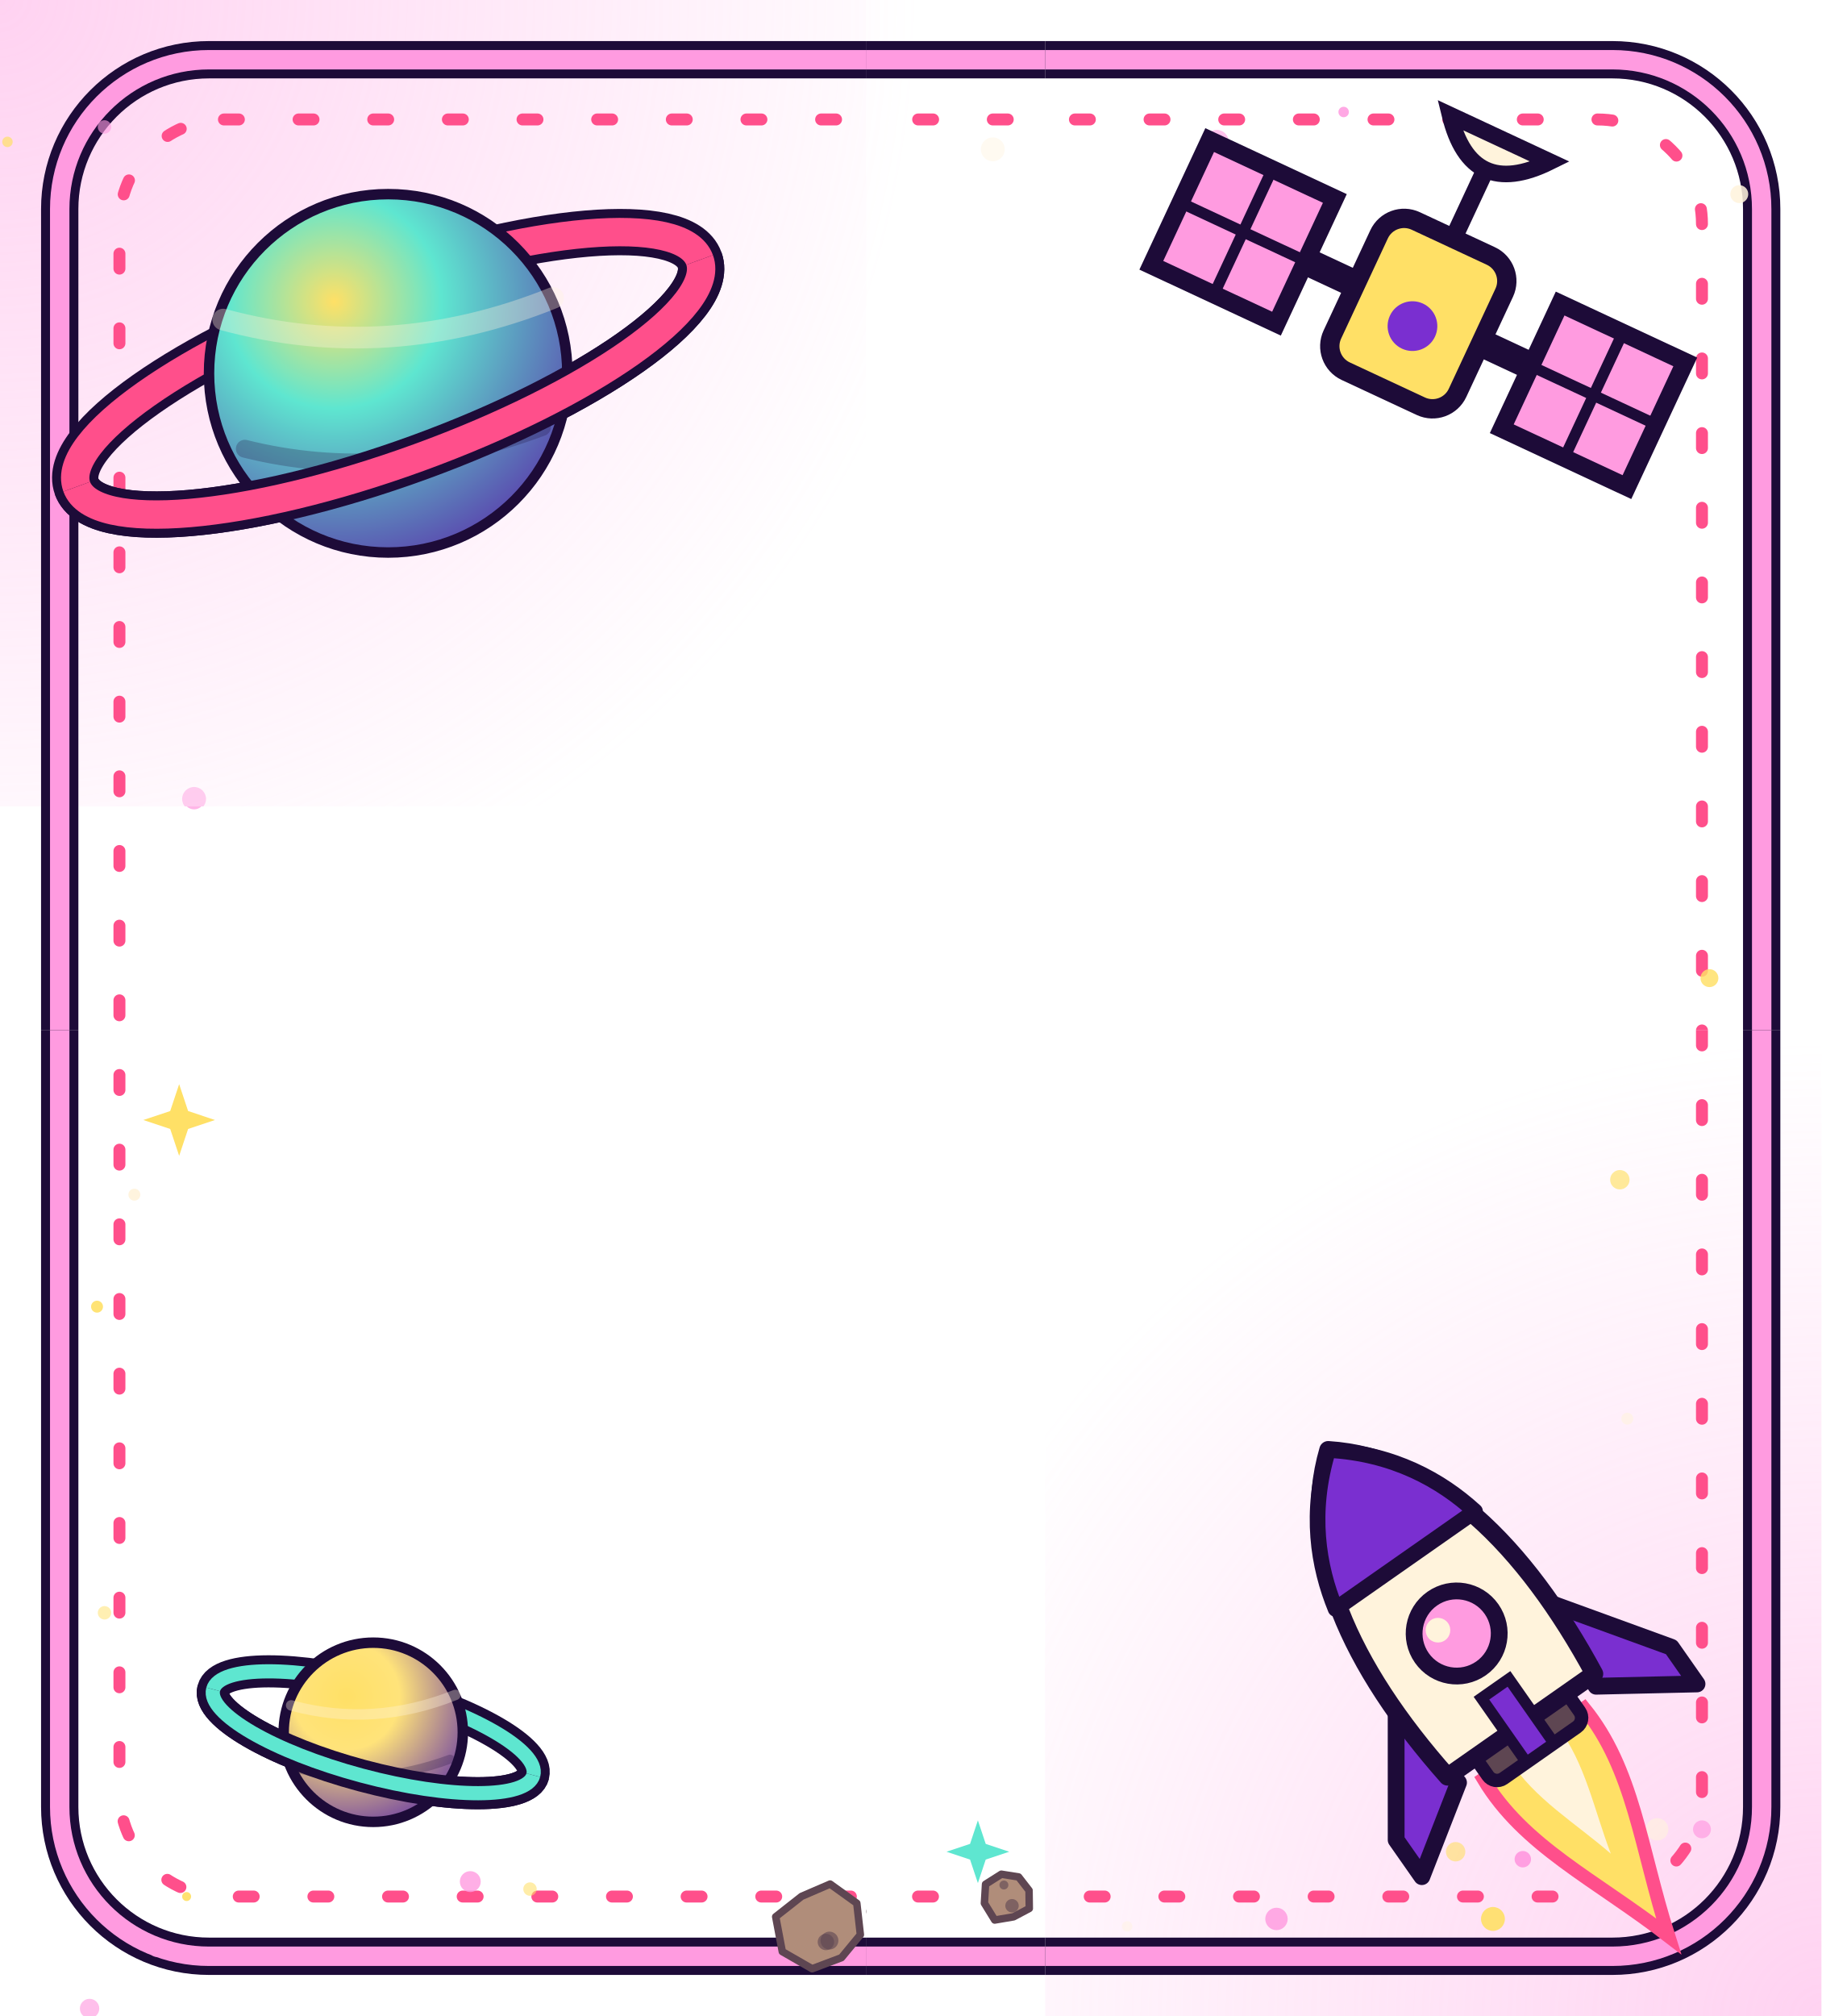
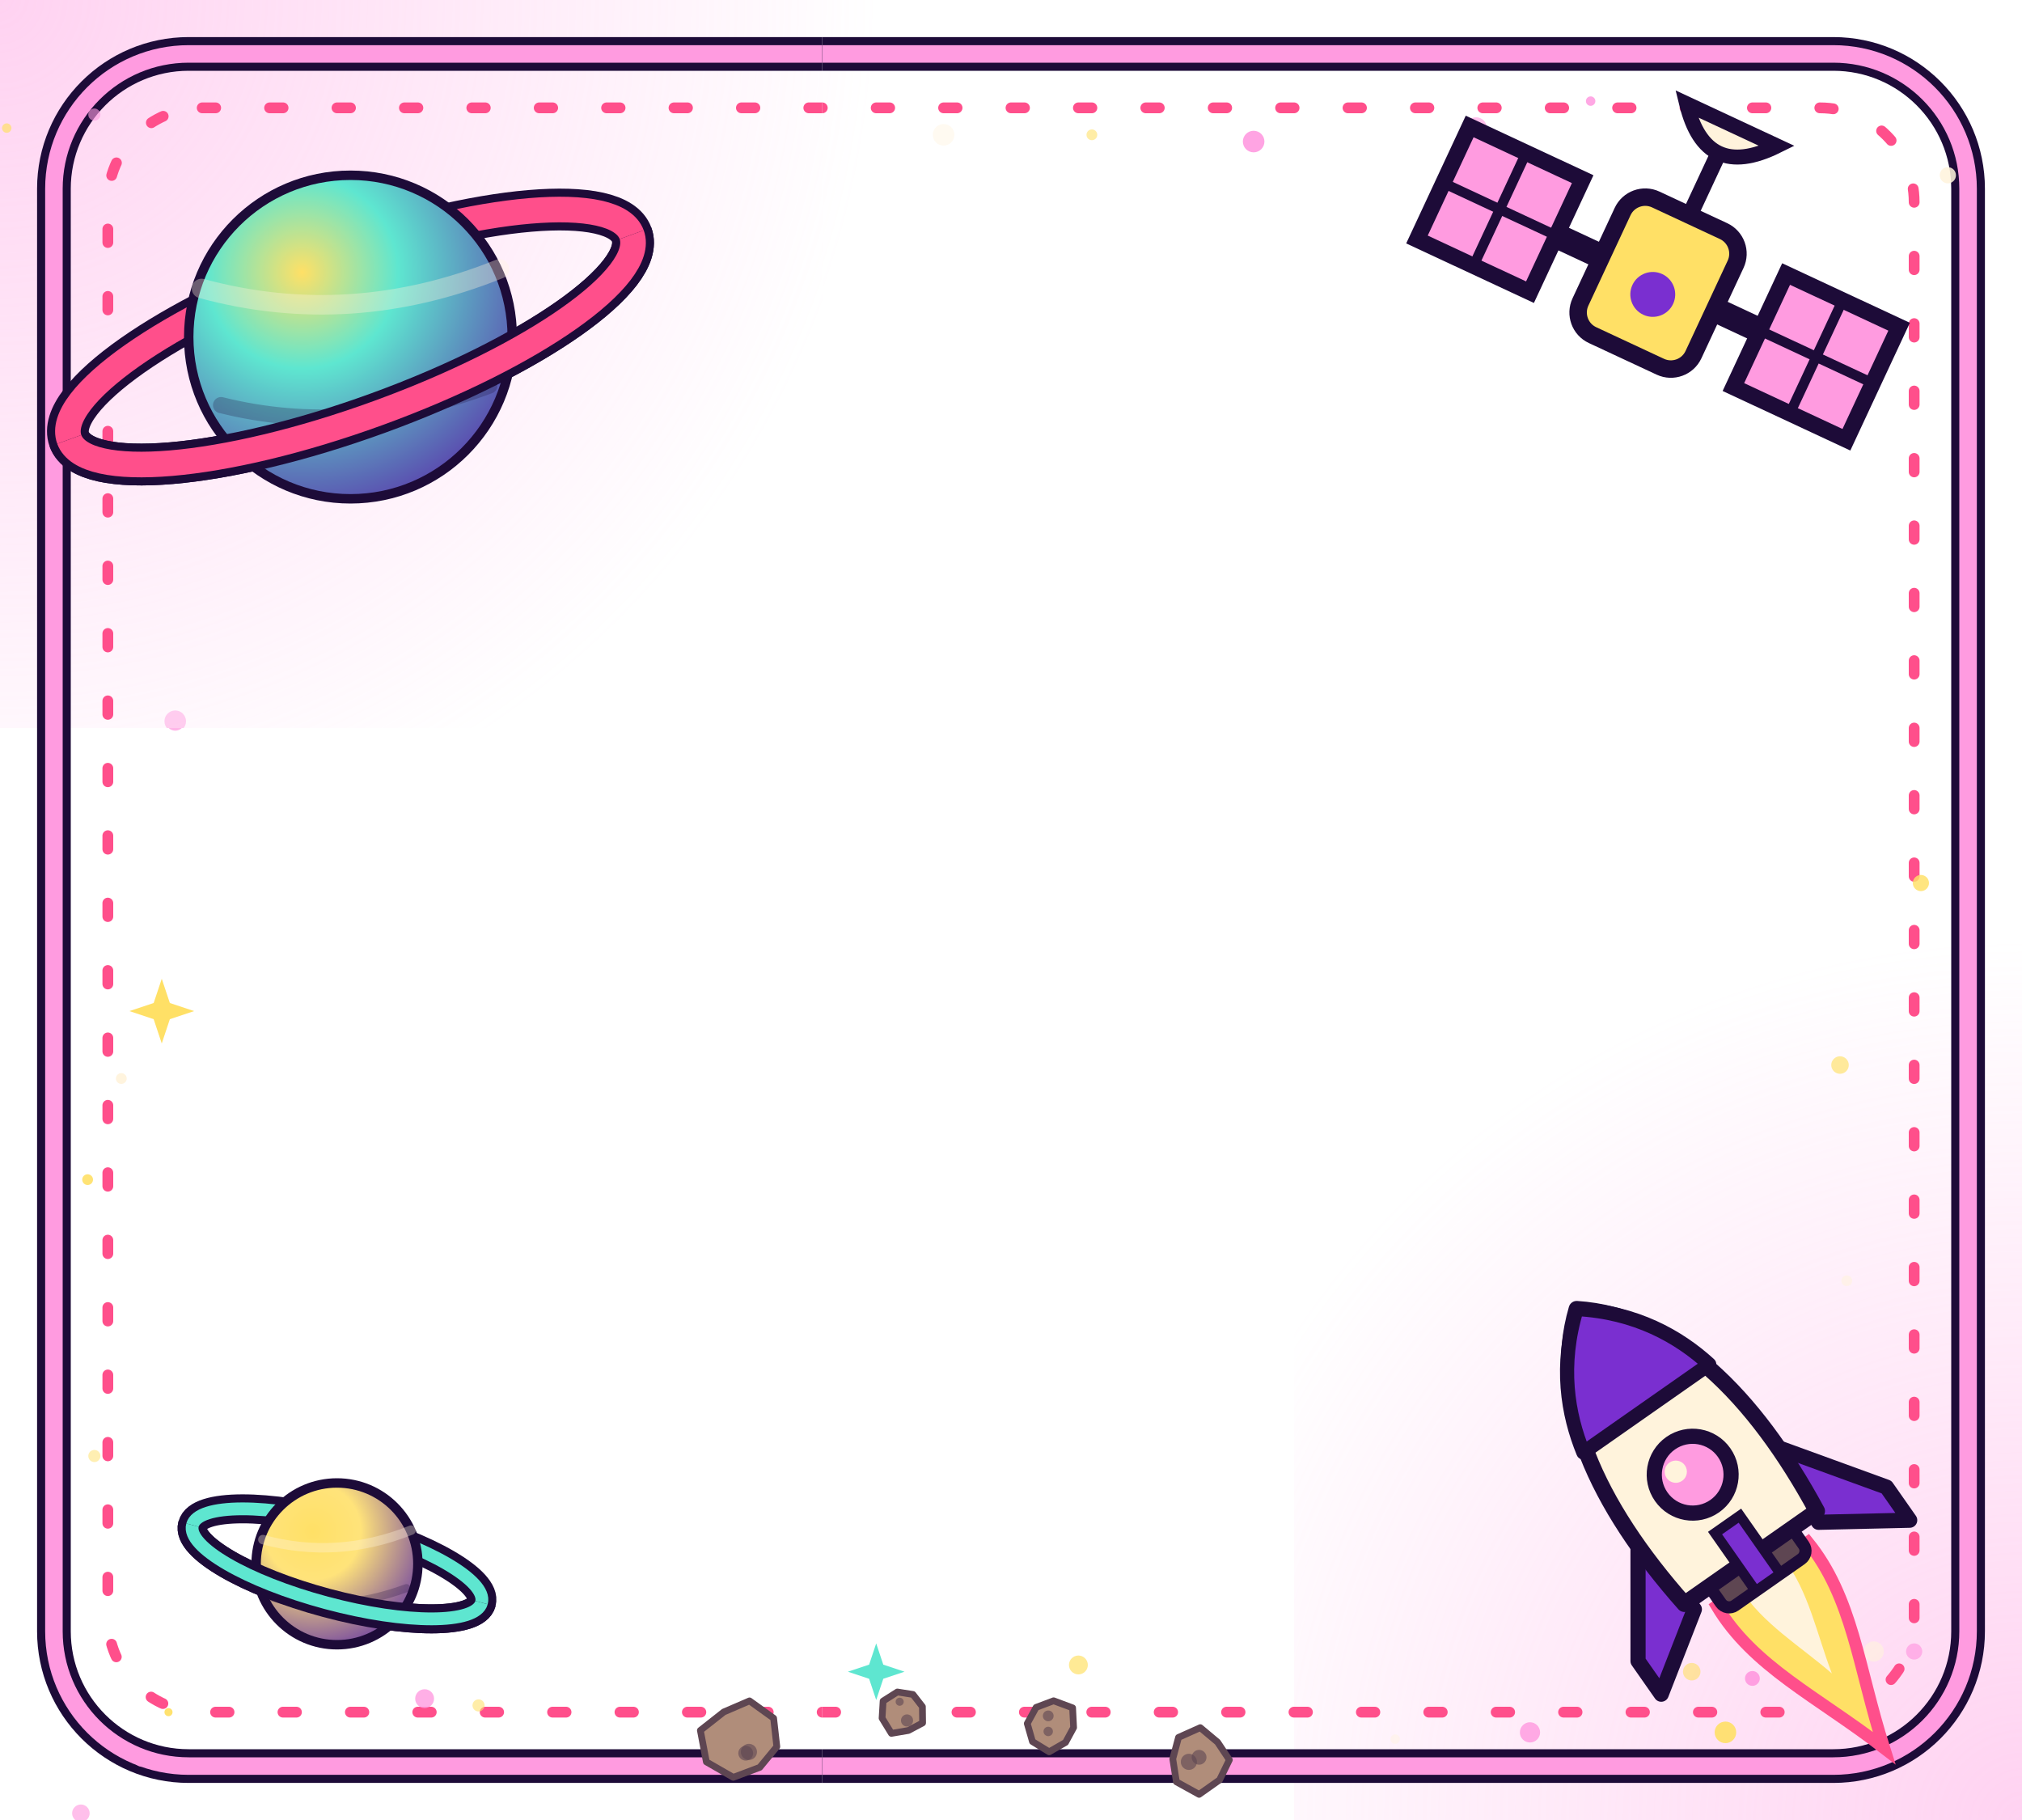
- <svg xmlns="http://www.w3.org/2000/svg" viewBox="0 0 244 270" width="244" height="270">
+ <svg xmlns="http://www.w3.org/2000/svg" viewBox="0 0 300 270" width="300" height="270">
  <defs>
    <g id="frame-art">
      <defs>
        <radialGradient id="uzay-pp1" cx=".35" cy=".3" r=".85">
          <stop offset="0" stop-color="#ffe066" />
          <stop offset=".35" stop-color="#5ee6d0" />
          <stop offset="1" stop-color="#5a2aa8" />
        </radialGradient>
        <radialGradient id="uzay-pp2" cx=".35" cy=".3" r=".85">
          <stop offset="0" stop-color="#ffe066" />
          <stop offset=".35" stop-color="#ffe37a" />
          <stop offset="1" stop-color="#5a2aa8" />
        </radialGradient>
        <linearGradient id="uzay-pc" x1="1" x2="0">
          <stop offset="0" stop-color="#ffe066" stop-opacity=".95" />
          <stop offset=".4" stop-color="#5ee6d0" stop-opacity=".6" />
          <stop offset="1" stop-color="#ff9be0" stop-opacity="0" />
        </linearGradient>
        <radialGradient id="uzay-pg">
          <stop offset="0" stop-color="#ff9be0" stop-opacity=".45" />
          <stop offset="1" stop-color="#ff9be0" stop-opacity="0" />
        </radialGradient>
      </defs>
      <ellipse cx="0" cy="0" rx="130" ry="130" fill="url(#uzay-pg)" />
      <ellipse cx="450" cy="880" rx="130" ry="130" fill="url(#uzay-pg)" />
      <rect x="8" y="8" width="434" height="864" rx="20" fill="none" stroke="#1d0b38" stroke-width="5" />
      <rect x="8" y="8" width="434" height="864" rx="20" fill="none" stroke="#ff9be0" stroke-width="2.6" />
      <rect x="16" y="16" width="418" height="848" rx="14" fill="none" stroke="#ff4f8b" stroke-width="1.6" stroke-dasharray="2 8" stroke-linecap="round" />
      <circle cx="434" cy="855" r="1.2" fill="#ff9be0" opacity="0.69" />
      <circle cx="305" cy="864" r="0.7" fill="#ffe066" opacity="0.75" />
      <circle cx="71" cy="863" r="0.9" fill="#ffe066" opacity="0.57" />
      <circle cx="11" cy="151" r="1.3" fill="#fff3dc" opacity="0.46" />
      <circle cx="334" cy="26" r="1.4" fill="#ffe066" opacity="0.77" />
      <circle cx="292" cy="19" r="1.3" fill="#ffe066" opacity="0.85" />
      <circle cx="427" cy="335" r="1.0" fill="#ff9be0" opacity="0.88" />
      <circle cx="410" cy="859" r="1.1" fill="#ff9be0" opacity="0.94" />
      <circle cx="13" cy="785" r="0.8" fill="#ffe066" opacity="0.90" />
      <circle cx="256" cy="871" r="0.9" fill="#fff3dc" opacity="0.93" />
      <circle cx="21" cy="871" r="1.1" fill="#ff9be0" opacity="0.67" />
      <circle cx="12" cy="230" r="1.1" fill="#fff3dc" opacity="0.51" />
      <circle cx="11" cy="135" r="1.4" fill="#fff3dc" opacity="0.94" />
      <circle cx="23" cy="362" r="1.3" fill="#ffe066" opacity="0.76" />
      <circle cx="14" cy="17" r="0.9" fill="#ff9be0" opacity="0.61" />
      <circle cx="7" cy="196" r="0.9" fill="#fff3dc" opacity="0.46" />
      <circle cx="5" cy="482" r="1.1" fill="#fff3dc" opacity="0.71" />
      <circle cx="423" cy="832" r="1.0" fill="#ff9be0" opacity="0.79" />
      <circle cx="180" cy="857" r="1.4" fill="#ffe066" opacity="0.69" />
      <circle cx="429" cy="335" r="1.4" fill="#ffe066" opacity="0.88" />
      <circle cx="12" cy="298" r="0.9" fill="#ff9be0" opacity="0.57" />
      <circle cx="26" cy="677" r="1.4" fill="#ff9be0" opacity="0.73" />
      <circle cx="423" cy="702" r="0.8" fill="#ffe066" opacity="0.68" />
      <circle cx="244" cy="856" r="1.1" fill="#ffe066" opacity="0.85" />
      <circle cx="18" cy="770" r="0.8" fill="#fff3dc" opacity="0.94" />
      <circle cx="369" cy="19" r="1.6" fill="#ff9be0" opacity="0.62" />
      <circle cx="279" cy="855" r="1.4" fill="#ff9be0" opacity="0.40" />
      <circle cx="439" cy="26" r="1.2" fill="#fff3dc" opacity="0.86" />
      <circle cx="162" cy="20" r="0.8" fill="#ffe066" opacity="0.58" />
      <circle cx="340" cy="26" r="0.9" fill="#ff9be0" opacity="0.89" />
      <circle cx="12" cy="879" r="1.3" fill="#ff9be0" opacity="0.64" />
      <circle cx="25" cy="864" r="0.6" fill="#ffe066" opacity="0.94" />
      <circle cx="357" cy="868" r="0.7" fill="#fff3dc" opacity="0.42" />
      <circle cx="335" cy="6" r="1.1" fill="#fff3dc" opacity="0.80" />
      <circle cx="336" cy="875" r="0.8" fill="#ffe066" opacity="0.94" />
      <circle cx="1" cy="19" r="0.7" fill="#ffe066" opacity="0.69" />
      <circle cx="424" cy="800" r="0.8" fill="#fff3dc" opacity="0.56" />
      <circle cx="435" cy="141" r="1.2" fill="#ffe066" opacity="0.83" />
      <circle cx="423" cy="768" r="1.3" fill="#ffe066" opacity="0.65" />
      <circle cx="406" cy="867" r="1.6" fill="#ffe066" opacity="0.90" />
      <circle cx="253" cy="867" r="1.3" fill="#fff3dc" opacity="0.94" />
      <circle cx="446" cy="316" r="0.7" fill="#ff9be0" opacity="0.45" />
      <circle cx="377" cy="867" r="1.5" fill="#ff9be0" opacity="0.83" />
      <circle cx="428" cy="855" r="1.5" fill="#fff3dc" opacity="0.60" />
      <circle cx="313" cy="868" r="0.7" fill="#fff3dc" opacity="0.60" />
      <circle cx="140" cy="20" r="1.6" fill="#fff3dc" opacity="0.41" />
      <circle cx="25" cy="523" r="1.6" fill="#fff3dc" opacity="0.49" />
      <circle cx="437" cy="681" r="0.6" fill="#fff3dc" opacity="0.75" />
      <circle cx="445" cy="647" r="1.5" fill="#ff9be0" opacity="0.88" />
      <circle cx="14" cy="826" r="0.9" fill="#ffe066" opacity="0.50" />
      <circle cx="186" cy="21" r="1.6" fill="#ff9be0" opacity="0.91" />
      <circle cx="63" cy="862" r="1.4" fill="#ff9be0" opacity="0.80" />
      <circle cx="13" cy="244" r="1.0" fill="#ff9be0" opacity="0.91" />
      <circle cx="268" cy="9" r="0.9" fill="#ff9be0" opacity="0.45" />
      <circle cx="26" cy="107" r="1.6" fill="#ff9be0" opacity="0.47" />
      <circle cx="401" cy="858" r="1.3" fill="#ffe066" opacity="0.60" />
      <circle cx="317" cy="869" r="0.9" fill="#ffe066" opacity="0.61" />
      <circle cx="444" cy="628" r="0.7" fill="#fff3dc" opacity="0.91" />
      <circle cx="259" cy="875" r="0.9" fill="#ffe066" opacity="0.47" />
      <circle cx="386" cy="15" r="0.7" fill="#ff9be0" opacity="0.87" />
      <g transform="translate(110 868) rotate(57)">
        <path d="M5.0 0.0 L4.1 4.1 L0.0 6.2 L-4.4 4.4 L-4.8 0.0 L-4.1 -4.1 L-0.0 -5.7 L3.8 -3.8Z" fill="#b08d7a" stroke="#5e4652" stroke-width="1.0" stroke-linejoin="round" />
        <circle cx="2.2" cy="0.1" r="1.2" fill="#5e4652" opacity=".6" />
        <circle cx="2.1" cy="0.6" r="1.1" fill="#5e4652" opacity=".6" />
      </g>
      <g transform="translate(132 866) rotate(45)">
        <path d="M3.1 0.0 L2.3 2.3 L0.0 2.9 L-2.4 2.4 L-3.4 0.0 L-2.1 -2.1 L-0.0 -3.1 L1.8 -1.8Z" fill="#b08d7a" stroke="#5e4652" stroke-width="1.0" stroke-linejoin="round" />
        <circle cx="-1.1" cy="1.2" r="0.6" fill="#5e4652" opacity=".6" />
        <circle cx="-0.7" cy="1.0" r="0.8" fill="#5e4652" opacity=".6" />
      </g>
      <g transform="translate(154 864) rotate(29)">
        <path d="M3.3 0.0 L2.0 2.0 L0.0 3.6 L-2.3 2.3 L-3.4 0.0 L-2.2 -2.2 L-0.0 -3.0 L2.1 -2.1Z" fill="#b08d7a" stroke="#5e4652" stroke-width="1.0" stroke-linejoin="round" />
        <circle cx="1.1" cy="0.8" r="0.9" fill="#5e4652" opacity=".6" />
        <circle cx="-1.2" cy="-1.1" r="0.6" fill="#5e4652" opacity=".6" />
      </g>
      <g transform="translate(176 866) rotate(5)">
        <path d="M3.3 0.0 L2.3 2.3 L0.0 3.9 L-2.6 2.6 L-3.6 0.0 L-2.5 -2.5 L-0.0 -3.7 L2.9 -2.9Z" fill="#b08d7a" stroke="#5e4652" stroke-width="1.0" stroke-linejoin="round" />
        <circle cx="-0.6" cy="-1.4" r="0.8" fill="#5e4652" opacity=".6" />
        <circle cx="-0.4" cy="0.9" r="0.7" fill="#5e4652" opacity=".6" />
      </g>
      <g transform="translate(198 871) rotate(1)">
        <path d="M4.4 0.0 L3.0 3.0 L0.0 5.2 L-3.4 3.4 L-4.0 0.0 L-3.2 -3.2 L-0.0 -4.7 L2.6 -2.6Z" fill="#b08d7a" stroke="#5e4652" stroke-width="1.0" stroke-linejoin="round" />
        <circle cx="-1.6" cy="0.4" r="1.2" fill="#5e4652" opacity=".6" />
        <circle cx="-0.1" cy="-0.3" r="1.1" fill="#5e4652" opacity=".6" />
      </g>
      <g transform="translate(220 865) rotate(79)">
        <path d="M5.8 0.0 L3.4 3.4 L0.0 5.7 L-4.6 4.6 L-5.5 0.0 L-3.5 -3.5 L-0.0 -5.2 L4.5 -4.5Z" fill="#b08d7a" stroke="#5e4652" stroke-width="1.0" stroke-linejoin="round" />
        <circle cx="0.6" cy="-1.1" r="1.5" fill="#5e4652" opacity=".6" />
        <circle cx="1.3" cy="2.4" r="1.6" fill="#5e4652" opacity=".6" />
      </g>
      <g transform="translate(242 867) rotate(73)">
        <path d="M6.6 0.0 L4.5 4.5 L0.0 6.0 L-4.1 4.1 L-6.5 0.0 L-4.3 -4.3 L-0.0 -6.3 L3.7 -3.7Z" fill="#b08d7a" stroke="#5e4652" stroke-width="1.0" stroke-linejoin="round" />
        <circle cx="-2.0" cy="-1.1" r="1.4" fill="#5e4652" opacity=".6" />
        <circle cx="0.4" cy="-1.5" r="1.1" fill="#5e4652" opacity=".6" />
      </g>
      <g transform="translate(264 872) rotate(6)">
        <path d="M6.4 0.0 L4.2 4.2 L0.0 6.9 L-4.4 4.4 L-4.7 0.0 L-4.8 -4.8 L-0.0 -5.6 L4.7 -4.7Z" fill="#b08d7a" stroke="#5e4652" stroke-width="1.0" stroke-linejoin="round" />
        <circle cx="1.6" cy="-1.8" r="1.0" fill="#5e4652" opacity=".6" />
        <circle cx="-2.4" cy="1.4" r="1.6" fill="#5e4652" opacity=".6" />
      </g>
      <g transform="translate(286 865) rotate(10)">
        <path d="M4.4 0.0 L3.1 3.1 L0.0 4.5 L-3.3 3.3 L-4.3 0.0 L-3.2 -3.2 L-0.0 -3.2 L2.3 -2.3Z" fill="#b08d7a" stroke="#5e4652" stroke-width="1.0" stroke-linejoin="round" />
        <circle cx="1.2" cy="0.4" r="0.8" fill="#5e4652" opacity=".6" />
        <circle cx="-1.3" cy="-0.6" r="0.8" fill="#5e4652" opacity=".6" />
      </g>
      <g transform="translate(308 867) rotate(40)">
        <path d="M2.9 0.0 L2.2 2.2 L0.0 2.9 L-2.1 2.1 L-3.3 0.0 L-2.1 -2.1 L-0.0 -3.8 L2.5 -2.5Z" fill="#b08d7a" stroke="#5e4652" stroke-width="1.0" stroke-linejoin="round" />
        <circle cx="-0.1" cy="0.4" r="0.7" fill="#5e4652" opacity=".6" />
        <circle cx="-1.4" cy="-1.2" r="0.7" fill="#5e4652" opacity=".6" />
      </g>
      <g transform="translate(330 866) rotate(23)">
        <path d="M4.2 0.0 L2.2 2.2 L0.0 3.7 L-2.5 2.5 L-3.5 0.0 L-2.9 -2.9 L-0.0 -3.4 L2.2 -2.2Z" fill="#b08d7a" stroke="#5e4652" stroke-width="1.0" stroke-linejoin="round" />
        <circle cx="-1.1" cy="1.6" r="0.8" fill="#5e4652" opacity=".6" />
        <circle cx="-1.2" cy="1.5" r="1.0" fill="#5e4652" opacity=".6" />
      </g>
      <g transform="translate(15 420) rotate(30)">
        <path d="M3.5 0.0 L2.7 2.7 L0.0 4.7 L-3.0 3.0 L-4.6 0.0 L-2.8 -2.8 L-0.0 -4.8 L2.5 -2.5Z" fill="#b08d7a" stroke="#5e4652" stroke-width="1.0" stroke-linejoin="round" />
        <circle cx="0.4" cy="-1.1" r="0.8" fill="#5e4652" opacity=".6" />
        <circle cx="1.4" cy="-0.3" r="1.2" fill="#5e4652" opacity=".6" />
      </g>
      <g transform="translate(11 450) rotate(66)">
        <path d="M4.6 0.0 L2.8 2.8 L0.0 4.7 L-3.7 3.7 L-4.9 0.0 L-3.1 -3.1 L-0.0 -4.2 L2.6 -2.6Z" fill="#b08d7a" stroke="#5e4652" stroke-width="1.0" stroke-linejoin="round" />
        <circle cx="1.0" cy="-1.3" r="0.9" fill="#5e4652" opacity=".6" />
        <circle cx="-1.8" cy="-1.3" r="1.0" fill="#5e4652" opacity=".6" />
      </g>
      <g transform="translate(12 480) rotate(16)">
        <path d="M3.6 0.0 L2.0 2.0 L0.0 2.8 L-2.3 2.3 L-3.8 0.0 L-2.7 -2.7 L-0.0 -3.4 L2.0 -2.0Z" fill="#b08d7a" stroke="#5e4652" stroke-width="1.0" stroke-linejoin="round" />
        <circle cx="1.1" cy="1.4" r="1.0" fill="#5e4652" opacity=".6" />
        <circle cx="0.1" cy="-0.3" r="0.8" fill="#5e4652" opacity=".6" />
      </g>
      <g transform="translate(14 510) rotate(89)">
        <path d="M3.5 0.0 L2.3 2.3 L0.0 3.5 L-2.5 2.5 L-3.2 0.0 L-2.4 -2.4 L-0.0 -4.0 L2.2 -2.2Z" fill="#b08d7a" stroke="#5e4652" stroke-width="1.0" stroke-linejoin="round" />
        <circle cx="-0.7" cy="-0.6" r="1.0" fill="#5e4652" opacity=".6" />
        <circle cx="-0.6" cy="1.0" r="1.0" fill="#5e4652" opacity=".6" />
      </g>
      <g transform="translate(14 540) rotate(72)">
        <path d="M2.7 0.0 L2.2 2.2 L0.0 2.5 L-2.0 2.0 L-3.2 0.0 L-2.3 -2.3 L-0.0 -2.6 L1.7 -1.7Z" fill="#b08d7a" stroke="#5e4652" stroke-width="1.0" stroke-linejoin="round" />
        <circle cx="-1.1" cy="-0.4" r="0.7" fill="#5e4652" opacity=".6" />
        <circle cx="-0.5" cy="0.8" r="0.7" fill="#5e4652" opacity=".6" />
      </g>
      <g transform="translate(13 570) rotate(74)">
        <path d="M3.2 0.0 L2.0 2.0 L0.0 2.8 L-1.9 1.9 L-3.4 0.0 L-2.5 -2.5 L-0.0 -2.5 L2.4 -2.4Z" fill="#b08d7a" stroke="#5e4652" stroke-width="1.0" stroke-linejoin="round" />
        <circle cx="-1.2" cy="-0.2" r="0.6" fill="#5e4652" opacity=".6" />
        <circle cx="1.1" cy="-0.2" r="0.7" fill="#5e4652" opacity=".6" />
      </g>
      <g transform="translate(11 600) rotate(23)">
        <path d="M2.4 0.0 L1.7 1.7 L0.0 2.9 L-2.2 2.2 L-3.1 0.0 L-1.8 -1.8 L-0.0 -3.4 L1.7 -1.7Z" fill="#b08d7a" stroke="#5e4652" stroke-width="1.0" stroke-linejoin="round" />
        <circle cx="-0.2" cy="-0.4" r="0.5" fill="#5e4652" opacity=".6" />
        <circle cx="1.1" cy="0.5" r="0.5" fill="#5e4652" opacity=".6" />
      </g>
      <g transform="translate(10 630) rotate(73)">
        <path d="M2.9 0.0 L2.1 2.1 L0.0 3.0 L-2.3 2.3 L-2.9 0.0 L-2.3 -2.3 L-0.0 -2.6 L2.3 -2.3Z" fill="#b08d7a" stroke="#5e4652" stroke-width="1.0" stroke-linejoin="round" />
        <circle cx="0.2" cy="-0.5" r="0.9" fill="#5e4652" opacity=".6" />
        <circle cx="1.2" cy="0.4" r="0.7" fill="#5e4652" opacity=".6" />
      </g>
      <g transform="translate(24 250)">
        <path d="M0 -6 L1.5 -1.5 L6 0 L1.5 1.5 L0 6 L-1.5 1.5 L-6 0 L-1.5 -1.5Z" fill="#ffe066" transform="scale(1.00)" />
      </g>
      <g transform="translate(426 330)">
        <path d="M0 -6 L1.5 -1.5 L6 0 L1.5 1.5 L0 6 L-1.5 1.5 L-6 0 L-1.5 -1.5Z" fill="#5ee6d0" transform="scale(1.00)" />
      </g>
      <g transform="translate(426 700)">
        <path d="M0 -6 L1.5 -1.5 L6 0 L1.5 1.5 L0 6 L-1.5 1.5 L-6 0 L-1.5 -1.5Z" fill="#ff9be0" transform="scale(0.80)" />
      </g>
      <g transform="translate(24 760)">
        <path d="M0 -6 L1.5 -1.5 L6 0 L1.5 1.5 L0 6 L-1.5 1.5 L-6 0 L-1.5 -1.5Z" fill="#ffe066" transform="scale(0.80)" />
      </g>
      <g transform="translate(300 22)">
        <path d="M0 -6 L1.5 -1.5 L6 0 L1.5 1.5 L0 6 L-1.5 1.5 L-6 0 L-1.5 -1.5Z" fill="#ffe37a" transform="scale(0.80)" />
      </g>
      <g transform="translate(150 858)">
        <path d="M0 -6 L1.5 -1.5 L6 0 L1.5 1.5 L0 6 L-1.5 1.5 L-6 0 L-1.5 -1.5Z" fill="#5ee6d0" transform="scale(0.70)" />
      </g>
      <g transform="translate(52 50)">
        <ellipse rx="44.4" ry="12.0" fill="none" stroke="#1d0b38" stroke-width="6.2" transform="rotate(-20)" />
        <ellipse rx="44.4" ry="12.0" fill="none" stroke="#ff4f8b" stroke-width="3.8" transform="rotate(-20)" />
        <circle r="24" fill="url(#uzay-pp1)" stroke="#1d0b38" stroke-width="1.4" />
        <path d="M-22.1 -7.2 Q0 -1.2 22.1 -10.1" fill="none" stroke="#fff3dc" stroke-width="2.9" opacity=".35" stroke-linecap="round" />
        <path d="M-19.2 10.1 Q0 14.9 20.6 7.2" fill="none" stroke="#1d0b38" stroke-width="2.4" opacity=".25" stroke-linecap="round" />
        <path d="M-44.4 0 A44.4 12.0 0 0 0 44.4 0" fill="none" stroke="#1d0b38" stroke-width="6.2" transform="rotate(-20)" />
        <path d="M-44.4 0 A44.4 12.0 0 0 0 44.4 0" fill="none" stroke="#ff4f8b" stroke-width="3.8" transform="rotate(-20)" />
      </g>
      <g transform="translate(396 42) rotate(25)">
        <g transform="scale(1.85)">
          <path d="M-12 0 H12" stroke="#1d0b38" stroke-width="2" />
          <g transform="translate(-8 0)">
            <rect x="-11" y="-5" width="10" height="10" fill="#ff9be0" stroke="#1d0b38" stroke-width="1.3" />
            <path d="M-6 -5 V5 M-11 0 H-1" stroke="#1d0b38" stroke-width=".8" />
          </g>
          <g transform="translate(8 0) scale(-1 1)">
            <rect x="-11" y="-5" width="10" height="10" fill="#ff9be0" stroke="#1d0b38" stroke-width="1.3" />
            <path d="M-6 -5 V5 M-11 0 H-1" stroke="#1d0b38" stroke-width=".8" />
          </g>
          <rect x="-5" y="-6" width="10" height="12" rx="2" fill="#ffe066" stroke="#1d0b38" stroke-width="1.4" />
          <path d="M0 -6 V-11" stroke="#1d0b38" stroke-width="1.3" />
          <path d="M-4 -14 Q0 -9 4 -14Z" fill="#fff3dc" stroke="#1d0b38" stroke-width="1.2" />
          <circle cy="1" r="1.8" fill="#7a2fd0" />
        </g>
      </g>
      <g transform="translate(402 830) rotate(-35)">
        <g transform="scale(1.5)">
          <g transform="translate(0 11)">
            <g>
              <path d="M-5.5 0 C-6 7 -2.5 13 0 21 C2.5 13 6 7 5.5 0Z" fill="#ffe066" stroke="#ff4f8b" stroke-width="1.2" />
              <path d="M-2.6 0 C-2.8 4 -1 8 0 12 C1 8 2.8 4 2.6 0Z" fill="#fff3dc" />
              <animateTransform attributeName="transform" type="scale" values="1 1;1.08 1.3;.95 .9;1 1" dur=".7s" repeatCount="indefinite" calcMode="spline" keySplines=".4 0 .6 1;.4 0 .6 1;.4 0 .6 1" />
            </g>
          </g>
          <path d="M-8 1 L-15 11 L-15 15 L-7.5 10Z M8 1 L15 11 L15 15 L7.5 10Z" fill="#7a2fd0" stroke="#1d0b38" stroke-width="1.5" stroke-linejoin="round" />
          <rect x="-5" y="8" width="10" height="4" rx="1" fill="#5e4652" stroke="#1d0b38" stroke-width="1.2" />
          <path d="M0 -21 C7.5 -15 9.5 -4 8 9 L-8 9 C-9.5 -4 -7.5 -15 0 -21Z" fill="#fff3dc" stroke="#1d0b38" stroke-width="1.6" stroke-linejoin="round" />
          <path d="M0 -21 C4.6 -17.4 6.7 -13 7.6 -9 L-7.6 -9 C-6.7 -13 -4.6 -17.4 0 -21Z" fill="#7a2fd0" stroke="#1d0b38" stroke-width="1.4" stroke-linejoin="round" />
          <circle cy="-1" r="3.8" fill="#ff9be0" stroke="#1d0b38" stroke-width="1.5" />
          <circle cx="-1.2" cy="-2.2" r="1.1" fill="#fff3dc" />
          <path d="M-1.5 5 V12 H1.5 V5Z" fill="#7a2fd0" stroke="#1d0b38" stroke-width="1" />
        </g>
      </g>
      <g transform="translate(50 842)">
        <ellipse rx="22.2" ry="6.0" fill="none" stroke="#1d0b38" stroke-width="4.3" transform="rotate(15)" />
        <ellipse rx="22.2" ry="6.0" fill="none" stroke="#5ee6d0" stroke-width="1.9" transform="rotate(15)" />
        <circle r="12" fill="url(#uzay-pp2)" stroke="#1d0b38" stroke-width="1.4" />
        <path d="M-11.0 -3.6 Q0 -0.6 11.0 -5.0" fill="none" stroke="#fff3dc" stroke-width="1.4" opacity=".35" stroke-linecap="round" />
        <path d="M-9.6 5.0 Q0 7.4 10.3 3.6" fill="none" stroke="#1d0b38" stroke-width="1.2" opacity=".25" stroke-linecap="round" />
        <path d="M-22.2 0 A22.2 6.0 0 0 0 22.2 0" fill="none" stroke="#1d0b38" stroke-width="4.3" transform="rotate(15)" />
        <path d="M-22.2 0 A22.2 6.0 0 0 0 22.2 0" fill="none" stroke="#5ee6d0" stroke-width="1.9" transform="rotate(15)" />
      </g>
      <g transform="translate(250 30) rotate(-170)">
        <path d="M0 -6.0 Q-40.0 -3.6 -80 0 Q-40.0 3.6 0 6.0Z" fill="url(#uzay-pc)" />
        <circle r="5.1" fill="#ffe066" stroke="#ff4f8b" stroke-width="1.4" />
        <circle cx="1.2" cy="-1.2" r="2.1" fill="#fff3dc" />
      </g>
    </g>
  </defs>
-   <svg x="0" y="0" width="116" height="108" viewBox="0 0 116 108">
-     <use href="#frame-art" />
-   </svg>
-   <svg x="116" y="0" width="24" height="108" viewBox="123 0 24 108">
-     <use href="#frame-art" />
-   </svg>
-   <svg x="140" y="0" width="104" height="108" viewBox="346 0 104 108">
-     <use href="#frame-art" />
-   </svg>
-   <svg x="0" y="108" width="116" height="30" viewBox="0 678 116 30">
-     <use href="#frame-art" />
-   </svg>
-   <svg x="140" y="108" width="104" height="30" viewBox="346 118 104 30">
-     <use href="#frame-art" />
-   </svg>
-   <svg x="0" y="138" width="116" height="132" viewBox="0 748 116 132">
-     <use href="#frame-art" />
-   </svg>
-   <svg x="116" y="138" width="24" height="132" viewBox="135 748 24 132">
-     <use href="#frame-art" />
-   </svg>
-   <svg x="140" y="138" width="104" height="132" viewBox="346 748 104 132">
+   <svg x="0" y="0" width="122" height="108" viewBox="0 0 122 108">
+     <use href="#frame-art" />
+   </svg>
+   <svg x="122" y="0" width="70" height="108" viewBox="122 0 70 108">
+     <use href="#frame-art" />
+   </svg>
+   <svg x="192" y="0" width="108" height="108" viewBox="342 0 108 108">
+     <use href="#frame-art" />
+   </svg>
+   <svg x="0" y="108" width="122" height="30" viewBox="0 678 122 30">
+     <use href="#frame-art" />
+   </svg>
+   <svg x="192" y="108" width="108" height="30" viewBox="342 118 108 30">
+     <use href="#frame-art" />
+   </svg>
+   <svg x="0" y="138" width="122" height="132" viewBox="0 748 122 132">
+     <use href="#frame-art" />
+   </svg>
+   <svg x="122" y="138" width="70" height="132" viewBox="142 748 70 132">
+     <use href="#frame-art" />
+   </svg>
+   <svg x="192" y="138" width="108" height="132" viewBox="342 748 108 132">
    <use href="#frame-art" />
  </svg>
</svg>
